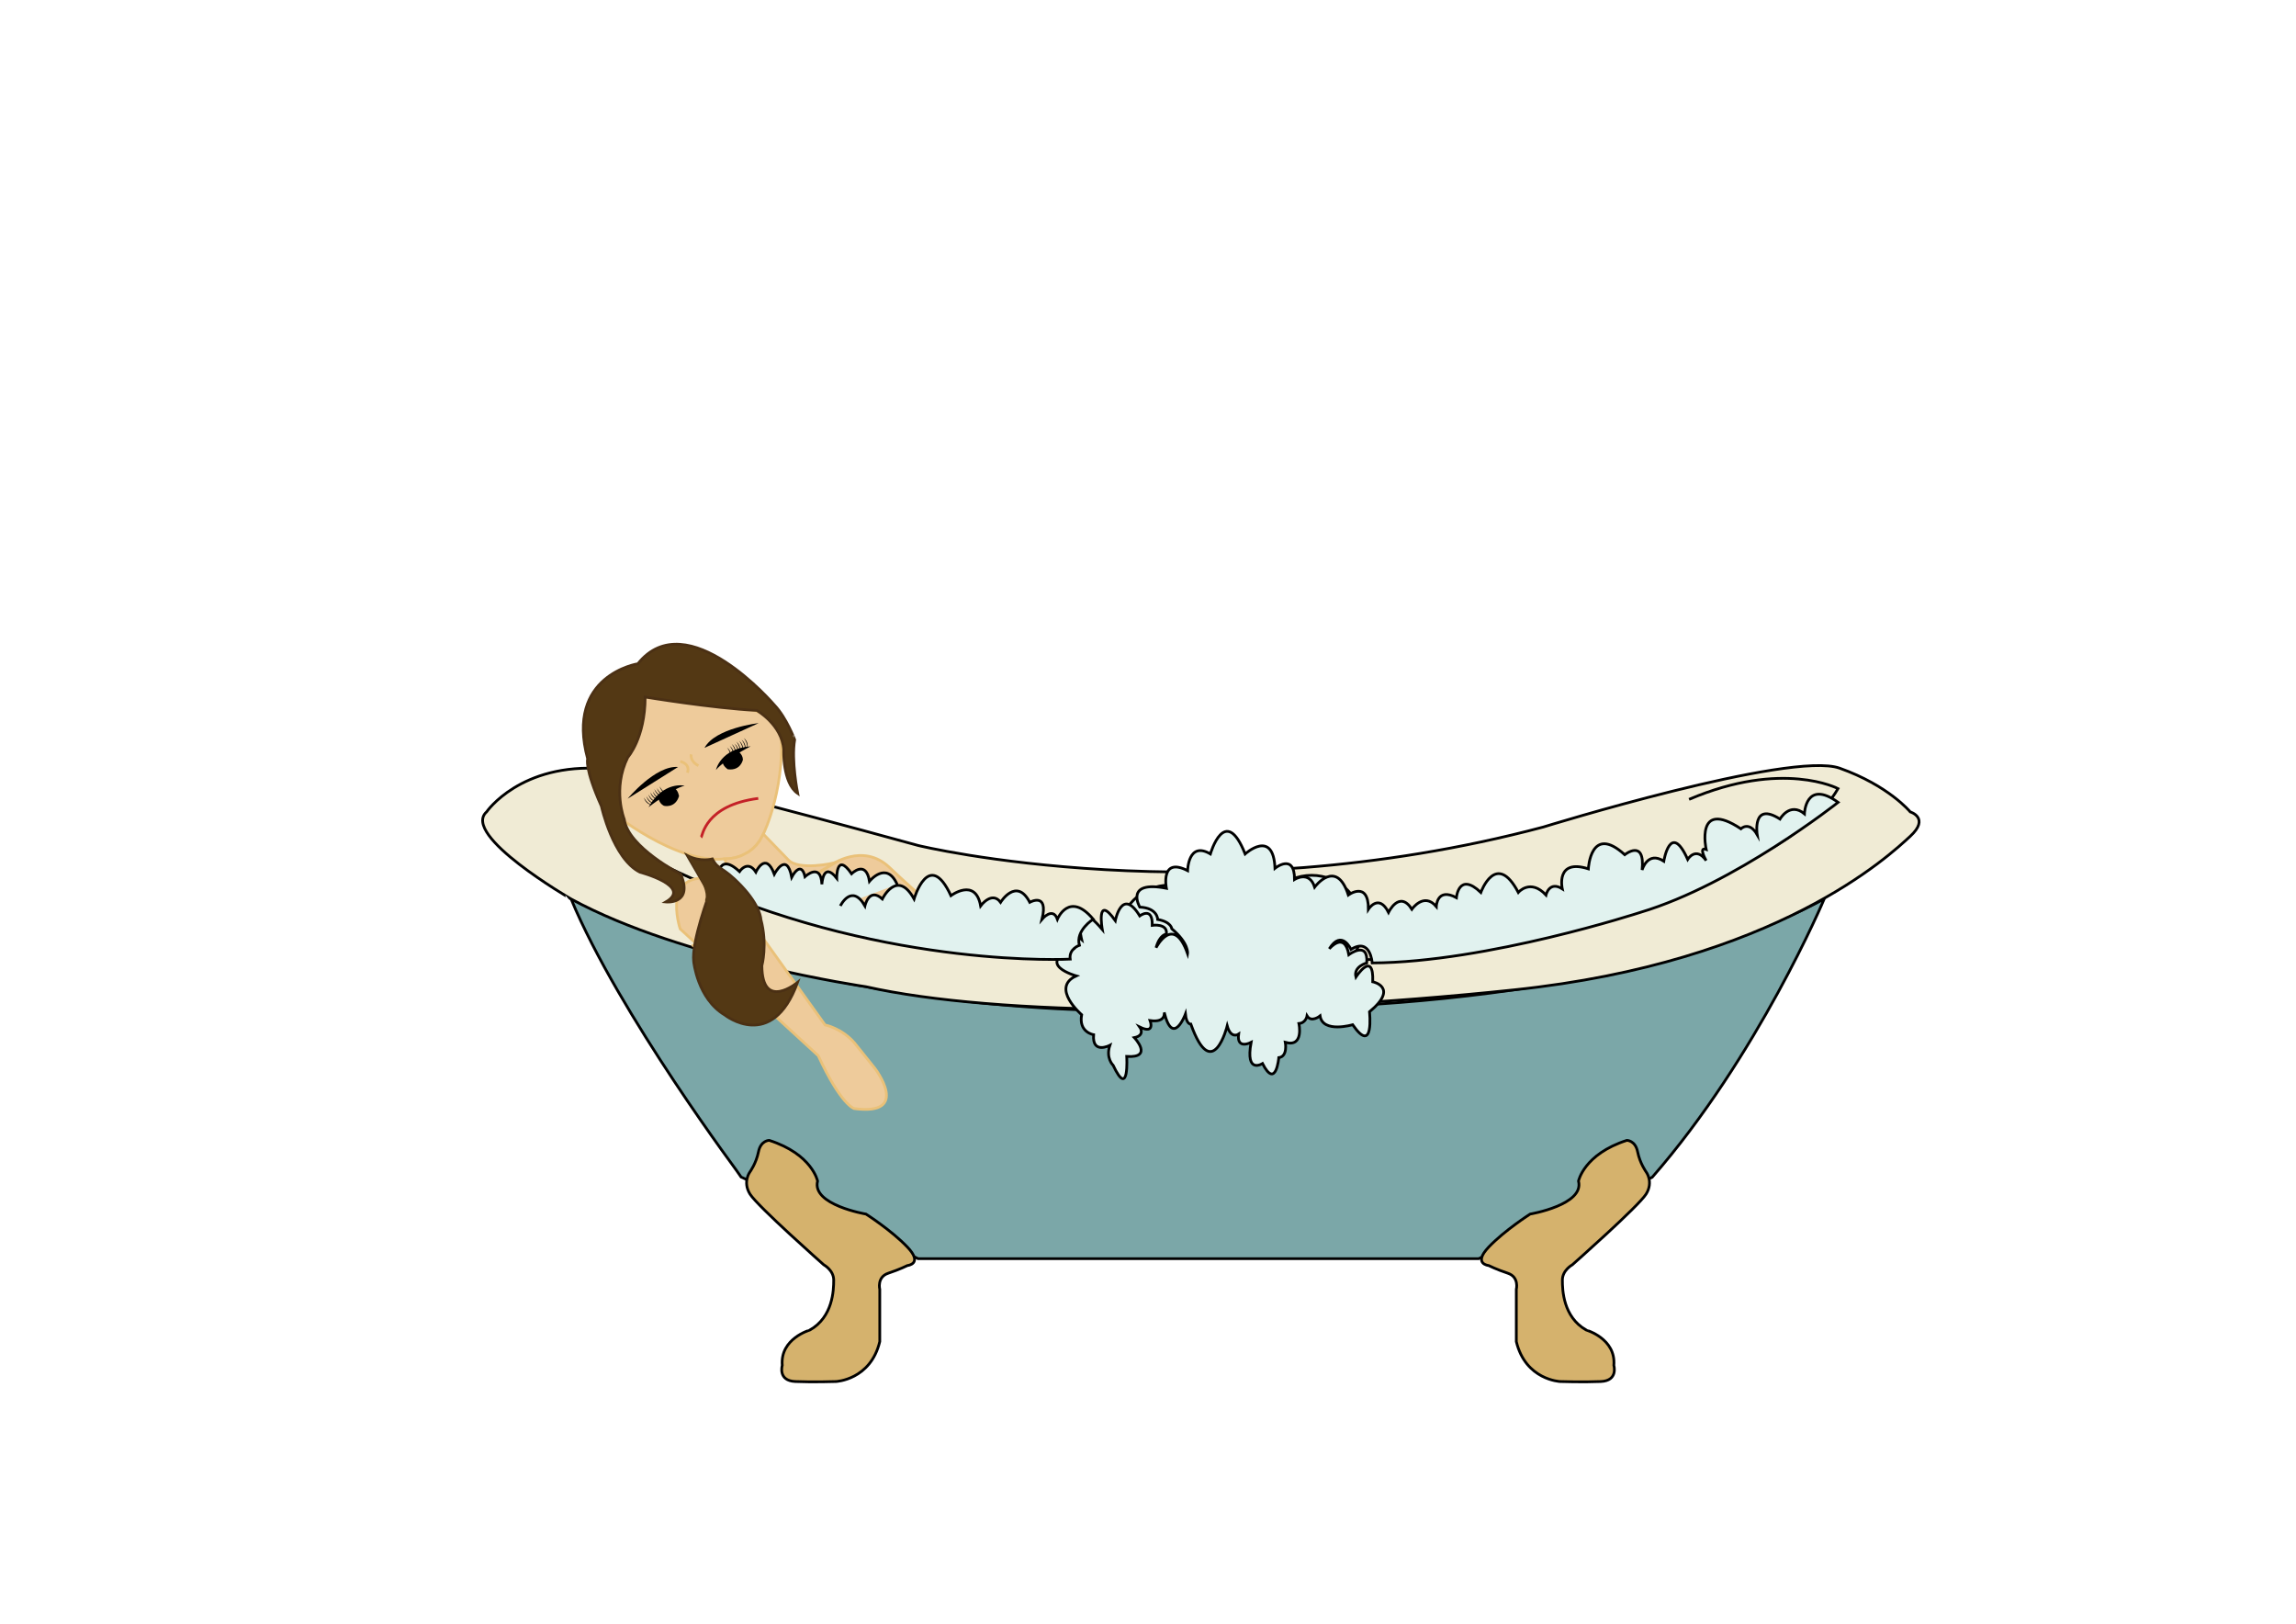
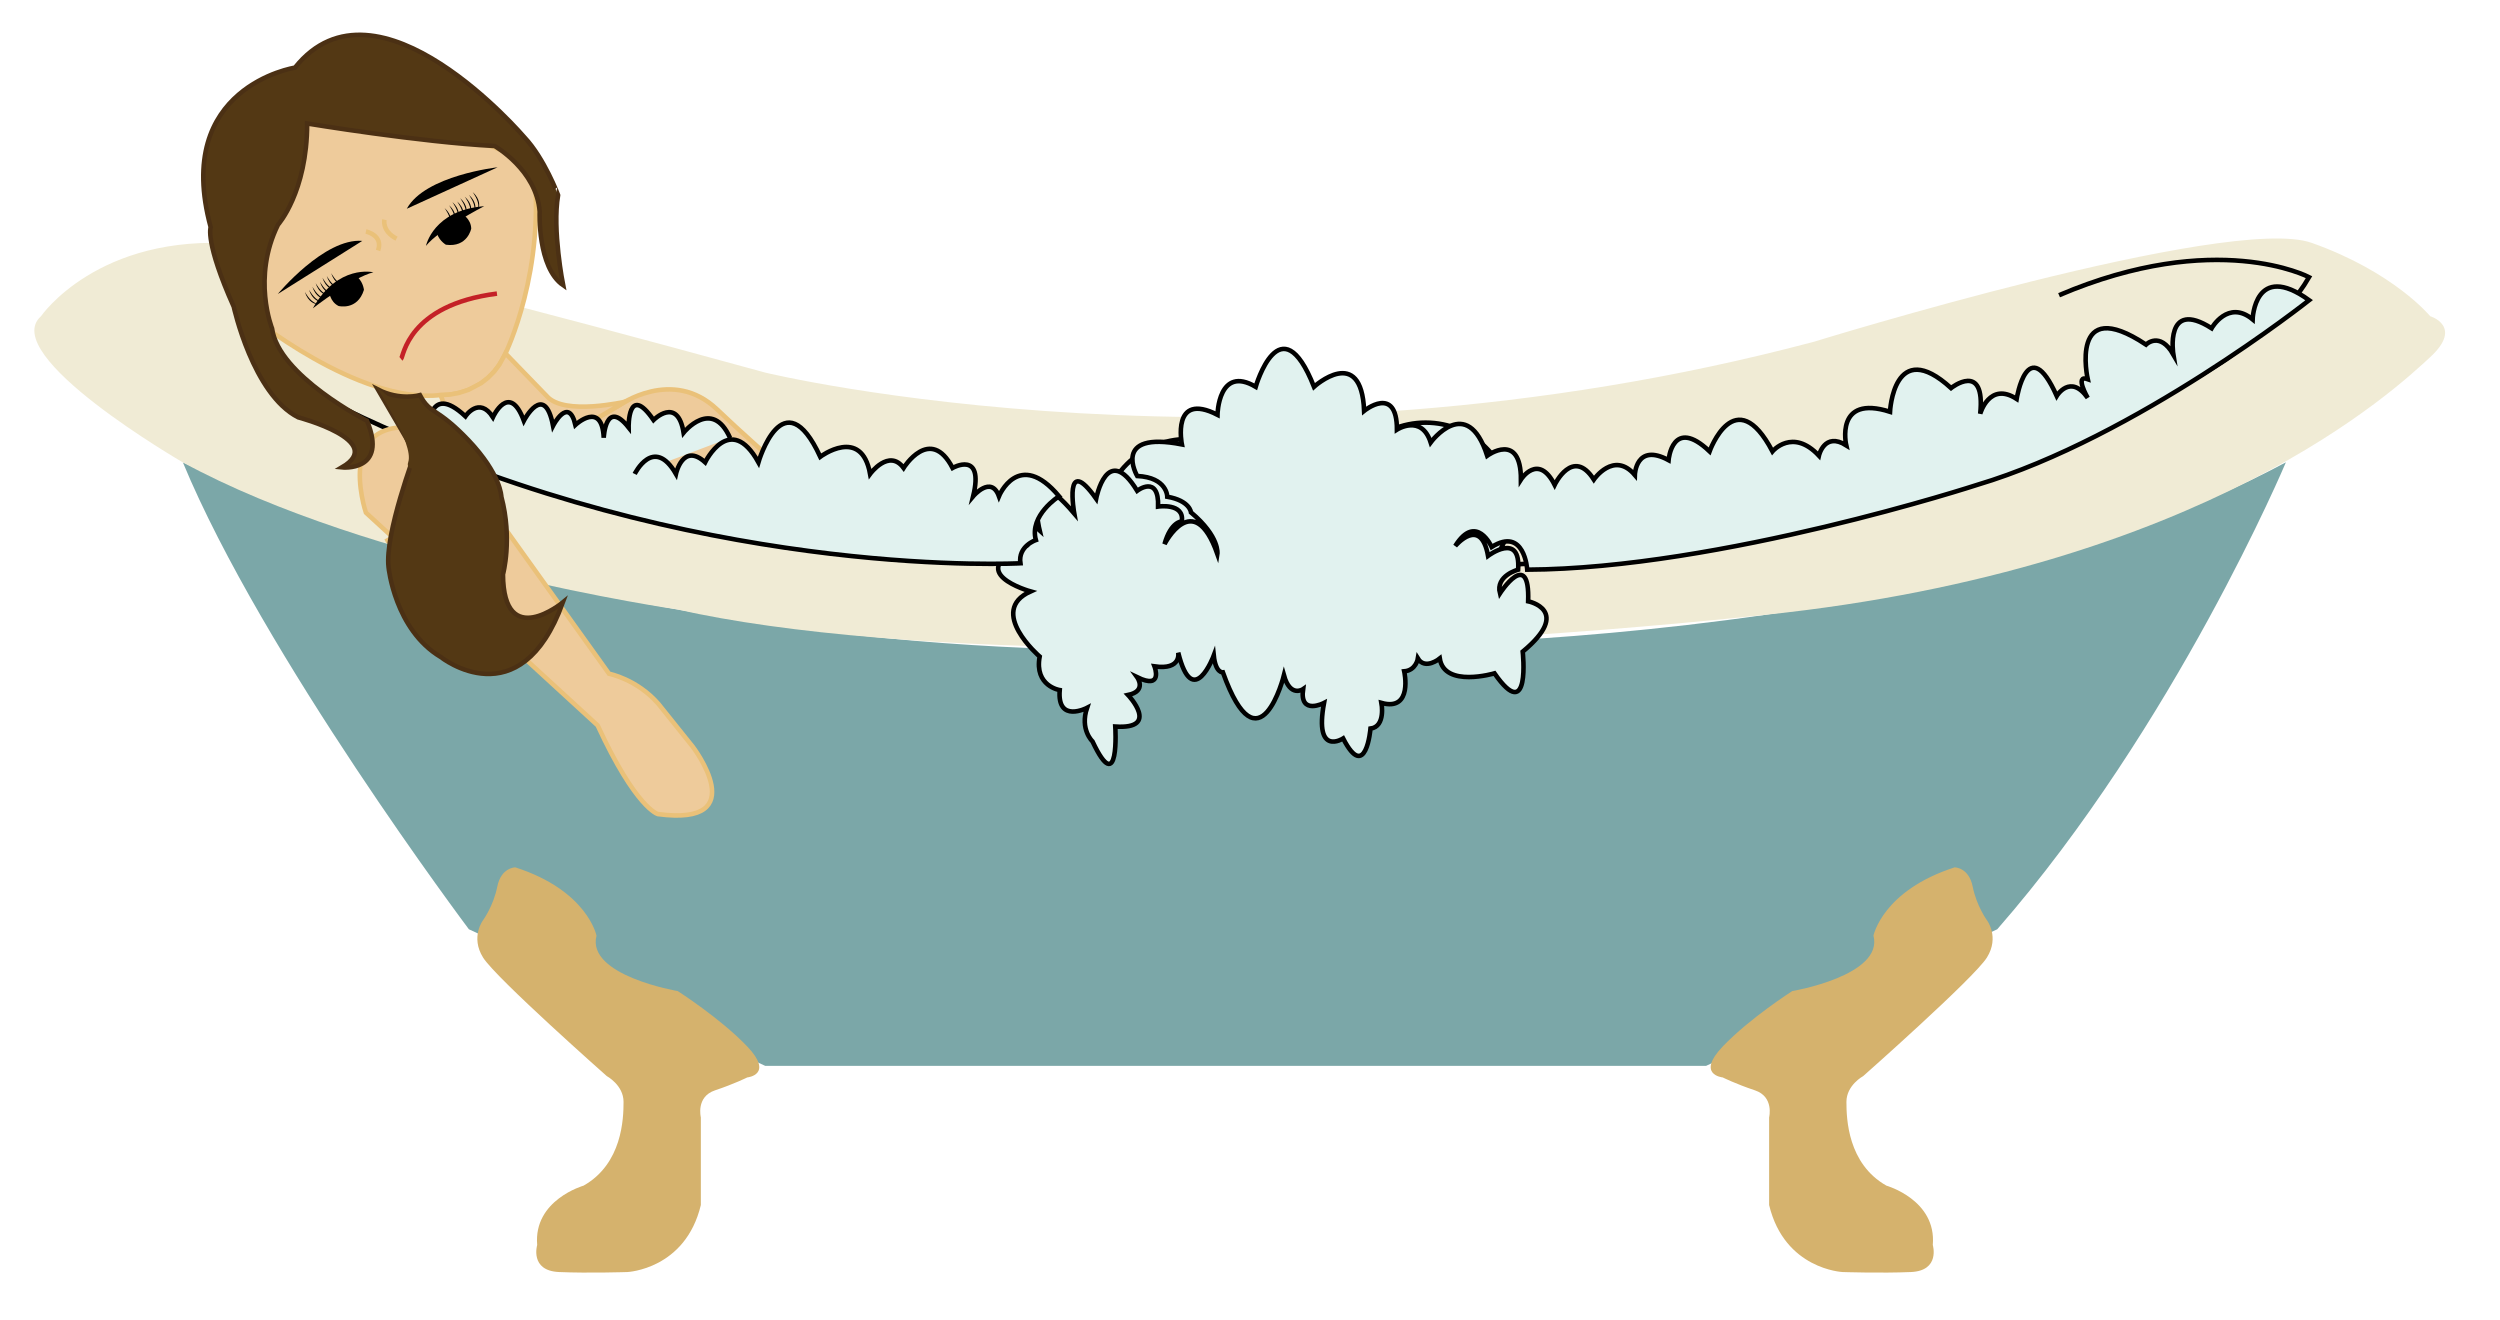
- <svg xmlns="http://www.w3.org/2000/svg" version="1.1" x="0px" y="0px" viewBox="0 0 841.89 595.28" style="enable-background:new 0 0 841.89 595.28;" xml:space="preserve">
+ <svg xmlns="http://www.w3.org/2000/svg" version="1.1" x="0px" y="0px" viewBox="0 0 546.23 288.32" style="enable-background:new 0 0 546.23 288.32;" xml:space="preserve">
  <style type="text/css">
- 	.st0{fill:#7BA7A8;stroke:#000000;stroke-miterlimit:10;}
- 	.st1{fill:#F0EBD5;stroke:#000000;stroke-miterlimit:10;}
- 	.st2{fill:#D5B26D;stroke:#000000;stroke-miterlimit:10;}
+ 	.st0{fill:#7BA7A8;}
+ 	.st1{fill:#F0EBD5;}
+ 	.st2{fill:#D5B26D;}
	.st3{fill:none;stroke:#000000;stroke-miterlimit:10;}
	.st4{fill:#EECB9B;stroke:#EAC179;stroke-miterlimit:10;}
- 	.st5{display:none;}
- 	.st6{display:inline;fill:#D0ECEC;}
- 	.st7{display:inline;}
- 	.st8{fill:#ED1C24;}
- 	.st9{fill:none;stroke:#C42127;stroke-miterlimit:10;}
- 	.st10{fill:#E1F2EF;stroke:#000000;stroke-miterlimit:10;}
- 	.st11{fill:#533814;stroke:#4B3014;stroke-miterlimit:10;}
- 	.st12{fill:#533814;}
+ 	.st5{fill:none;stroke:#C42127;stroke-miterlimit:10;}
+ 	.st6{fill:#E1F2EF;stroke:#000000;stroke-miterlimit:10;}
+ 	.st7{fill:#533814;stroke:#4B3014;stroke-miterlimit:10;}
+ 	.st8{fill:#533814;}
</style>
  <g id="bath">
-     <path class="st0" d="M209.4,329.57c0,0,98.55,48.53,242.14,40.08c0,0,135.71,3.74,217.36-40.08c0,0-24.21,57.54-63.07,102.03   l-63.63,29.85H336.67l-64.76-29.85C271.91,431.59,226.86,371.7,209.4,329.57z" />
-     <path class="st1" d="M178.43,297.64c0,0,12.39-18.09,42.8-15.83c0,0,0.56-3.38,115.44,28.16c0,0,106.43,25.9,229.19-6.76   c0,0,90.66-27.98,108.68-21.59c18.02,6.39,25.9,16.03,25.9,16.03s7.32,2.19,0,8.94s-48.83,46.16-145.21,56.3   c-96.37,10.15-190.16,9.58-237.71-1.15c0,0-67.02-9.74-108.13-32.16C209.4,329.57,168.85,306.14,178.43,297.64z" />
-     <path class="st2" d="M286.83,500.58c0,0-1.69,5.63,4.79,5.91c6.48,0.28,14.92,0,14.92,0s12.67-0.56,16.05-14.64V472.7   c0,0-1.13-4.5,3.1-5.91c4.22-1.41,7.04-2.82,7.04-2.82s5.91-0.56,0-6.76s-15.2-12.11-15.2-12.11s-19.99-3.38-17.74-12.11   c0,0-1.97-9.85-17.74-14.92c0,0-3.1,0-3.94,4.22c-0.84,4.22-3.1,7.32-3.1,7.32s-2.82,3.66,0,8.17c2.82,4.5,27.03,25.9,27.03,25.9   s3.66,1.97,3.66,5.63s-0.28,13.51-8.73,18.3C296.97,487.62,285.99,490.72,286.83,500.58z" />
-     <path class="st2" d="M591.76,500.58c0,0,1.69,5.63-4.79,5.91c-6.48,0.28-14.92,0-14.92,0s-12.67-0.56-16.05-14.64V472.7   c0,0,1.13-4.5-3.1-5.91s-7.04-2.82-7.04-2.82s-5.91-0.56,0-6.76c5.91-6.19,15.2-12.11,15.2-12.11s19.99-3.38,17.74-12.11   c0,0,1.97-9.85,17.74-14.92c0,0,3.1,0,3.94,4.22s3.1,7.32,3.1,7.32s2.82,3.66,0,8.17c-2.82,4.5-27.03,25.9-27.03,25.9   s-3.66,1.97-3.66,5.63s0.28,13.51,8.73,18.3C581.62,487.62,592.6,490.72,591.76,500.58z" />
+     <path class="st0" d="M39.95,101.01c0,0,98.55,48.53,242.14,40.08c0,0,135.71,3.74,217.36-40.08c0,0-24.21,57.54-63.07,102.03   l-63.63,29.85H167.21l-64.76-29.85C102.45,203.03,57.4,143.14,39.95,101.01z" />
+     <path class="st1" d="M8.97,69.08c0,0,12.39-18.09,42.8-15.83c0,0,0.56-3.38,115.44,28.16c0,0,106.43,25.9,229.19-6.76   c0,0,90.66-27.98,108.68-21.59s25.9,16.03,25.9,16.03s7.32,2.19,0,8.94s-48.83,46.16-145.21,56.3   c-96.37,10.15-190.16,9.58-237.71-1.15c0,0-67.02-9.74-108.13-32.16C39.95,101.01-0.61,77.58,8.97,69.08z" />
+     <path class="st2" d="M117.37,272.02c0,0-1.69,5.63,4.79,5.91c6.48,0.28,14.92,0,14.92,0s12.67-0.56,16.05-14.64v-19.15   c0,0-1.13-4.5,3.1-5.91c4.22-1.41,7.04-2.82,7.04-2.82s5.91-0.56,0-6.76c-5.91-6.19-15.2-12.11-15.2-12.11s-19.99-3.38-17.74-12.11   c0,0-1.97-9.85-17.74-14.92c0,0-3.1,0-3.94,4.22c-0.84,4.22-3.1,7.32-3.1,7.32s-2.82,3.66,0,8.17c2.82,4.5,27.03,25.9,27.03,25.9   s3.66,1.97,3.66,5.63s-0.28,13.51-8.73,18.3C127.51,259.06,116.53,262.16,117.37,272.02z" />
+     <path class="st2" d="M422.3,272.02c0,0,1.69,5.63-4.79,5.91c-6.48,0.28-14.92,0-14.92,0s-12.67-0.56-16.05-14.64v-19.15   c0,0,1.13-4.5-3.1-5.91c-4.22-1.41-7.04-2.82-7.04-2.82s-5.91-0.56,0-6.76c5.91-6.19,15.2-12.11,15.2-12.11s19.99-3.38,17.74-12.11   c0,0,1.97-9.85,17.74-14.92c0,0,3.1,0,3.94,4.22c0.84,4.22,3.1,7.32,3.1,7.32s2.82,3.66,0,8.17c-2.82,4.5-27.03,25.9-27.03,25.9   s-3.66,1.97-3.66,5.63s0.28,13.51,8.73,18.3C412.17,259.06,423.15,262.16,422.3,272.02z" />
    <g id="Layer_10">
-       <path class="st3" d="M227.98,308.83c0,0,74.89,48.43,190.33,42.23c0,0,85.03,5.07,125.01-3.94c0,0,109.25-20.84,130.64-58    c0,0-20.27-10.7-54.62,3.94" />
+       <path class="st3" d="M58.53,80.27c0,0,74.89,48.43,190.33,42.23c0,0,85.03,5.07,125.01-3.94c0,0,109.25-20.84,130.64-58    c0,0-20.27-10.7-54.62,3.94" />
    </g>
  </g>
  <g id="arm2">
-     <path class="st4" d="M290.52,325.41l14.14-8.24c0,0,11.7-8.49,21.5,0.86c9.79,9.35,25.34,22.52,25.34,22.52s-24.03-0.56-24.78,0   c-0.75,0.56-26.84-4.13-27.78-5.07C298,334.55,290.52,325.41,290.52,325.41" />
-   </g>
-   <g id="body" class="st5">
-     <path class="st6" d="M319.98,400.43l45.26-28.88c-8.25-9.43-8.51-16.83-8.51-16.83s1.01,1.58,1.11-8.73   c0.1-10.31,15.07-14.07,15.07-14.07c-8.12-21.1-25.63-30.4-25.63-30.4c-14.96-12.28-32.64,7.47-33.59,8.07   c0,0-11.04,17.73-28.54,18.21c-1.13,0.03-26.31,8.32-21.48,27.06c0,0,1.06,19.81,16.77,36.06c0,0,9.72-11.99,19.11-7.74   c9.39,4.25,8.38,2.67,8.38,2.67s6.6,3.36,11.68,14.81l45.26-28.88" />
-     <g class="st7">
-       <rect x="321.81" y="326.59" transform="matrix(0.843 -0.5379 0.5379 0.843 -124.6196 227.9383)" class="st8" width="12.78" height="1.77" />
-       <rect x="321.81" y="326.59" transform="matrix(0.5379 0.843 -0.843 0.5379 427.7362 -125.35)" class="st8" width="12.78" height="1.77" />
-     </g>
+     <path class="st4" d="M121.06,96.85l14.14-8.24c0,0,11.7-8.49,21.5,0.86c9.79,9.35,25.34,22.52,25.34,22.52s-24.03-0.56-24.78,0   c-0.75,0.56-26.84-4.13-27.78-5.07C128.54,105.99,121.06,96.85,121.06,96.85" />
  </g>
  <g id="head">
    <g>
-       <path class="st4" d="M277.34,260.71c-0.43-0.38-40.65-9.12-40.65-9.12l-12.97,45.65c0,0,23.96,19.69,42.01,17.63    c0,0,9.87,0.6,14.17-9.1c0,0,9.01-18.32,6.08-41.5L277.34,260.71z" />
-       <path class="st4" d="M306.13,316.31c0,0-13.4,3.15-17.2-1.19l-9.04-9.34l-1.33,2.45l-1.15,1.52l-1.37,1.38l-1.45,1.13l-2.78,1.47    l-2.18,0.7l-1.94,0.35l-1.96,0.1l3.67,9.93c0,0,2.29,12.37-15.71,22.06L306.13,316.31z" />
+       <path class="st4" d="M107.88,32.15c-0.43-0.38-40.65-9.12-40.65-9.12L54.26,68.69c0,0,23.96,19.69,42.01,17.63    c0,0,9.87,0.6,14.17-9.1c0,0,9.01-18.32,6.08-41.5L107.88,32.15z" />
+       <path class="st4" d="M136.68,87.75c0,0-13.4,3.15-17.2-1.19l-9.04-9.34l-1.33,2.45l-1.15,1.52l-1.37,1.38l-1.45,1.13l-2.78,1.47    l-2.18,0.7l-1.94,0.35l-1.96,0.1l3.67,9.93c0,0,2.29,12.37-15.71,22.06L136.68,87.75z" />
    </g>
    <g id="eyes">
-       <path d="M230.15,292.8c0,0,10.18-12.28,18.47-11.61L230.15,292.8z" />
-       <path d="M278.17,265.11c0,0-15.85,1.76-19.84,9.06L278.17,265.11z" />
-       <path d="M237.8,295.93c0,0,8.7-6.78,13.23-7.88C251.03,288.05,243.28,286.2,237.8,295.93z" />
-       <path d="M243.44,295.42c0,0,4.12,1.05,5.54-3.53c0,0-0.23-2.26-2.02-3.17l-5.6,3.44C241.36,292.16,241.48,294.45,243.44,295.42z" />
-       <path d="M238.38,294.95c0,0-1.62-0.3-2.31-2.61c0,0,1.08,2.09,2.48,2.5" />
-       <path d="M240.03,293.81c0,0-1.62-0.3-2.31-2.61c0,0,1.08,2.09,2.48,2.5" />
-       <path d="M239.28,294.46c0,0-1.62-0.3-2.31-2.61c0,0,1.08,2.09,2.48,2.5" />
-       <path d="M240.74,293.02c0,0-1.62-0.3-2.31-2.61c0,0,1.08,2.09,2.48,2.5" />
-       <path d="M241.67,292.73c0,0-1.62-0.3-2.31-2.61c0,0,1.08,2.09,2.48,2.5" />
-       <path d="M243.16,291.47c0,0-1.62-0.3-2.31-2.61c0,0,1.08,2.09,2.48,2.5" />
-       <path d="M242.23,291.84c0,0-1.62-0.3-2.31-2.61c0,0,1.08,2.09,2.48,2.5" />
-       <path d="M244.14,290.85c0,0-1.62-0.3-2.31-2.61c0,0,1.08,2.09,2.48,2.5" />
+       <path d="M60.69,64.24c0,0,10.18-12.28,18.47-11.61L60.69,64.24z" />
+       <path d="M108.72,36.55c0,0-15.85,1.76-19.84,9.06L108.72,36.55z" />
+       <path d="M68.35,67.37c0,0,8.7-6.78,13.23-7.88C81.58,59.49,73.83,57.64,68.35,67.37z" />
+       <path d="M73.98,66.86c0,0,4.12,1.05,5.54-3.53c0,0-0.23-2.26-2.02-3.17l-5.6,3.44C71.9,63.6,72.02,65.89,73.98,66.86z" />
+       <path d="M68.93,66.39c0,0-1.62-0.3-2.31-2.61c0,0,1.08,2.09,2.48,2.5" />
+       <path d="M70.57,65.25c0,0-1.62-0.3-2.31-2.61c0,0,1.08,2.09,2.48,2.5" />
+       <path d="M69.83,65.9c0,0-1.62-0.3-2.31-2.61c0,0,1.08,2.09,2.48,2.5" />
+       <path d="M71.28,64.46c0,0-1.62-0.3-2.31-2.61c0,0,1.08,2.09,2.48,2.5" />
+       <path d="M72.22,64.17c0,0-1.62-0.3-2.31-2.61c0,0,1.08,2.09,2.48,2.5" />
+       <path d="M73.71,62.91c0,0-1.62-0.3-2.31-2.61c0,0,1.08,2.09,2.48,2.5" />
+       <path d="M72.77,63.28c0,0-1.62-0.3-2.31-2.61c0,0,1.08,2.09,2.48,2.5" />
+       <path d="M74.68,62.29c0,0-1.62-0.3-2.31-2.61c0,0,1.08,2.09,2.48,2.5" />
      <g>
-         <path d="M275.25,273.61c0,0-9.81,5.04-12.72,8.67C262.52,282.28,264.11,274.48,275.25,273.61z" />
-         <path d="M272.41,278.5c0,0-0.79,4.18-5.54,3.53c0,0-1.96-1.16-2.02-3.17l5.48-3.63C270.33,275.24,272.35,276.32,272.41,278.5z" />
-         <path d="M274.12,273.72c0,0,0.41-1.59-1.39-3.19c0,0,1.44,1.86,1.22,3.3" />
-         <path d="M272.39,274.73c0,0,0.41-1.59-1.39-3.19c0,0,1.44,1.86,1.22,3.3" />
-         <path d="M273.29,274.33c0,0,0.41-1.59-1.39-3.19c0,0,1.44,1.86,1.22,3.3" />
-         <path d="M271.37,275.04c0,0,0.41-1.59-1.39-3.19c0,0,1.44,1.86,1.22,3.3" />
-         <path d="M270.71,275.77c0,0,0.41-1.59-1.39-3.19c0,0,1.44,1.86,1.22,3.3" />
-         <path d="M268.95,276.59c0,0,0.41-1.59-1.39-3.19c0,0,1.44,1.86,1.22,3.3" />
-         <path d="M269.67,275.9c0,0,0.41-1.59-1.39-3.19c0,0,1.44,1.86,1.22,3.3" />
-         <path d="M267.97,277.21c0,0,0.41-1.59-1.39-3.19c0,0,1.44,1.86,1.22,3.3" />
+         <path d="M105.79,45.05c0,0-9.81,5.04-12.72,8.67C93.07,53.72,94.66,45.92,105.79,45.05z" />
+         <path d="M102.96,49.94c0,0-0.79,4.18-5.54,3.53c0,0-1.96-1.16-2.02-3.17l5.48-3.63C100.88,46.68,102.9,47.76,102.96,49.94z" />
+         <path d="M104.66,45.16c0,0,0.41-1.59-1.39-3.19c0,0,1.44,1.86,1.22,3.3" />
+         <path d="M102.93,46.17c0,0,0.41-1.59-1.39-3.19c0,0,1.44,1.86,1.22,3.3" />
+         <path d="M103.84,45.77c0,0,0.41-1.59-1.39-3.19c0,0,1.44,1.86,1.22,3.3" />
+         <path d="M101.92,46.48c0,0,0.41-1.59-1.39-3.19c0,0,1.44,1.86,1.22,3.3" />
+         <path d="M101.26,47.21c0,0,0.41-1.59-1.39-3.19c0,0,1.44,1.86,1.22,3.3" />
+         <path d="M99.49,48.03c0,0,0.41-1.59-1.39-3.19c0,0,1.44,1.86,1.22,3.3" />
+         <path d="M100.22,47.34c0,0,0.41-1.59-1.39-3.19c0,0,1.44,1.86,1.22,3.3" />
+         <path d="M98.52,48.65c0,0,0.41-1.59-1.39-3.19c0,0,1.44,1.86,1.22,3.3" />
      </g>
-       <path class="st4" d="M253.44,276.56c0,0-0.59,2.47,2.65,4.15" />
-       <path class="st4" d="M249.41,279.14c0,0,3.85,0.81,2.65,4.15" />
+       <path class="st4" d="M83.99,48c0,0-0.59,2.47,2.65,4.15" />
+       <path class="st4" d="M79.95,50.58c0,0,3.85,0.81,2.65,4.15" />
    </g>
-     <path class="st9" d="M257.07,306.99c0.57-0.45,1.37-11.76,20.96-14.28" />
+     <path class="st5" d="M87.62,78.43c0.57-0.45,1.37-11.76,20.96-14.28" />
  </g>
  <g id="bubble">
-     <circle class="st10" cx="428.89" cy="343.17" r="18.68" />
-     <circle class="st10" cx="480.94" cy="339.58" r="18.68" />
-     <path class="st10" d="M396.61,344.43c0,0-4.18-17.47,7.57-3.67c0,0-2.39-13.37,4.78-3.24c0,0,2.39-12.51,8.96-1.73   c0,0,4.78-3.67,4.58,3.45c0,0,5.77-0.86,5.18,3.24c0,0-2.39,0-3.78,4.96c0,0,6.37-12.51,11.55,2.16c0,0,0.6-3.74-5.77-9.09   c0,0-0.2-2.55-5.18-3.42c0,0,0.03-4.21-6.57-4.53c0,0-5.77-9.92,9.76-6.9c0,0-2.36-11.65,7.78-6.47c0,0,0.18-10.95,8.35-6.12   c0,0,5.38-18.63,12.74,0c0,0,10.35-9.4,10.95,5.26c0,0,7.17-5.82,7.17,4.1c0,0,5.38-3.45,7.37,2.8c0,0,7.96-10.8,12.35,2.9   c0,0,7.37-5.43,7.37,5.21c0,0,3.78-5.96,7.37,1.16c0,0,3.98-8.35,8.56-1.16c0,0,4.38-6.39,8.96-1c0,0,0.2-7.12,7.37-3.24   c0,0,0.8-9.66,8.96-1.92c0,0,5.58-15.51,13.74,0c0,0,4.38-5.22,10.15,0.94c0,0,1.19-5.27,5.97-2.26c0,0-2.59-11.21,9.56-7.33   c0,0,0.8-16.61,13.34-5.18c0,0,7.57-6.04,6.37,5.61c0,0,1.99-7.12,7.96-3.24c0,0,2.39-14.88,8.76-0.65c0,0,2.99-4.96,6.77,0.43   c0,0-2.99-5.18,0-4.1c0,0-4.18-18.76,12.74-7.55c0,0,2.99-3.02,5.97,2.16c0,0-1.99-12.32,8.36-5.73c0,0,3.58-6.38,8.96-1.94   c0,0,0.4-12.82,12.35-4.19c0,0-37.83,29.98-72.48,40.33c0,0-56.15,18.33-98.36,18.55c0,0-0.6-9.49-7.77-4.96   c0,0-3.38-7.55-7.96-0.22c0,0,5.58-6.69,7.17,2.16c0,0,7.17-5.39,6.57,3.02c0,0-4.98,1.29-3.98,5.18c0,0,6.57-10.14,6.17,1.73   c0,0,9.76,1.94-1.19,11c0,0,1.79,16.18-6.17,4.74c0,0-10.95,3.24-11.95-3.24c0,0-3.19,2.59-4.78,0c0,0-0.4,2.59-2.99,2.8   c0,0,1.99,8.84-4.98,6.9c0,0,1,5.18-2.39,5.61c0,0-1,11.86-5.97,2.16c0,0-6.37,4.1-4.18-7.76c0,0-5.38,2.8-4.58-3.02   c0,0-2.79,1.94-4.18-3.02c0,0-5.38,21.57-13.34-0.65c0,0-1.59,0.22-1.99-3.67c0,0-4.58,12.29-7.77-0.65c0,0,0.8,3.88-5.18,3.02   c0,0,1.99,5.18-3.79,2.37c0,0,2.19,3.02-1.99,3.88c0,0,7.17,7.55-2.79,6.9c0,0,1,15.96-4.98,3.24c0,0-2.79-2.59-1.19-7.33   c0,0-6.57,3.45-5.97-3.88c0,0-5.58-0.86-4.38-7.33c0,0-11.55-9.92-1.99-14.23c0,0-15.53-4.31-0.6-10.14   C394.02,347.66,387.45,336.01,396.61,344.43z" />
-     <path class="st10" d="M308.14,332.11c0,0,4.13-8.45,9.01,0c0,0,1.5-6.96,6.38-2.54c0,0,5.44-11.18,11.64,0   c0,0,5.44-18.67,13.51-1.21c0,0,9.01-6.76,10.89,3.75c0,0,4.13-5.63,7.32-1.31c0,0,5.82-9.39,10.7,0c0,0,6.95-3.94,4.5,6.19   c0,0,3.94-4.69,5.63,0c0,0,4.32-10.51,13.14,0c0,0-6.57,4.13-5.07,9.57c0,0-3.94,1.31-3.38,5.07c0,0-65.32,3.57-136.09-27.41   c0,0,2.63-5.44,6.76-1.13c0,0-0.38-11.45,8.07-3.57c0,0,3-4.5,6.01,0.19c0,0,3.57-7.84,6.76,0.77c0,0,4.5-8.66,6.38,1.1   c0,0,3.38-6.57,4.88-0.19c0,0,5.82-5.44,6.19,2.82c0,0,0.38-8.63,5.44-2.25c0,0-0.19-9.83,5.44-1.63c0,0,5.26-5.31,6.57,2.76   c0,0,6.19-7.7,10.14,1.13" />
+     <circle class="st6" cx="259.43" cy="114.61" r="18.68" />
+     <circle class="st6" cx="311.48" cy="111.02" r="18.68" />
+     <path class="st6" d="M227.15,115.87c0,0-4.18-17.47,7.57-3.67c0,0-2.39-13.37,4.78-3.24c0,0,2.39-12.51,8.96-1.73   c0,0,4.78-3.67,4.58,3.45c0,0,5.77-0.86,5.18,3.24c0,0-2.39,0-3.78,4.96c0,0,6.37-12.51,11.55,2.16c0,0,0.6-3.74-5.77-9.09   c0,0-0.2-2.55-5.18-3.42c0,0,0.03-4.21-6.57-4.53c0,0-5.77-9.92,9.76-6.9c0,0-2.36-11.65,7.78-6.47c0,0,0.18-10.95,8.35-6.12   c0,0,5.38-18.63,12.74,0c0,0,10.35-9.4,10.95,5.26c0,0,7.17-5.82,7.17,4.1c0,0,5.38-3.45,7.37,2.8c0,0,7.96-10.8,12.35,2.9   c0,0,7.37-5.43,7.37,5.21c0,0,3.78-5.96,7.37,1.16c0,0,3.98-8.35,8.56-1.16c0,0,4.38-6.39,8.96-1c0,0,0.2-7.12,7.37-3.24   c0,0,0.8-9.66,8.96-1.92c0,0,5.58-15.51,13.74,0c0,0,4.38-5.22,10.15,0.94c0,0,1.19-5.27,5.97-2.26c0,0-2.59-11.21,9.56-7.33   c0,0,0.8-16.61,13.34-5.18c0,0,7.57-6.04,6.37,5.61c0,0,1.99-7.12,7.96-3.24c0,0,2.39-14.88,8.76-0.65c0,0,2.99-4.96,6.77,0.43   c0,0-2.99-5.18,0-4.1c0,0-4.18-18.76,12.74-7.55c0,0,2.99-3.02,5.97,2.16c0,0-1.99-12.32,8.36-5.73c0,0,3.58-6.38,8.96-1.94   c0,0,0.4-12.82,12.35-4.19c0,0-37.83,29.98-72.48,40.33c0,0-56.15,18.33-98.36,18.55c0,0-0.6-9.49-7.77-4.96   c0,0-3.38-7.55-7.96-0.22c0,0,5.58-6.69,7.17,2.16c0,0,7.17-5.39,6.57,3.02c0,0-4.98,1.29-3.98,5.18c0,0,6.57-10.14,6.17,1.73   c0,0,9.76,1.94-1.19,11c0,0,1.79,16.18-6.17,4.74c0,0-10.95,3.24-11.95-3.24c0,0-3.19,2.59-4.78,0c0,0-0.4,2.59-2.99,2.8   c0,0,1.99,8.84-4.98,6.9c0,0,1,5.18-2.39,5.61c0,0-1,11.86-5.97,2.16c0,0-6.37,4.1-4.18-7.76c0,0-5.38,2.8-4.58-3.02   c0,0-2.79,1.94-4.18-3.02c0,0-5.38,21.57-13.34-0.65c0,0-1.59,0.22-1.99-3.67c0,0-4.58,12.29-7.77-0.65c0,0,0.8,3.88-5.18,3.02   c0,0,1.99,5.18-3.79,2.37c0,0,2.19,3.02-1.99,3.88c0,0,7.17,7.55-2.79,6.9c0,0,1,15.96-4.98,3.24c0,0-2.79-2.59-1.19-7.33   c0,0-6.57,3.45-5.97-3.88c0,0-5.58-0.86-4.38-7.33c0,0-11.55-9.92-1.99-14.23c0,0-15.53-4.31-0.6-10.14   C224.56,119.1,217.99,107.45,227.15,115.87z" />
+     <path class="st6" d="M138.68,103.55c0,0,4.13-8.45,9.01,0c0,0,1.5-6.96,6.38-2.54c0,0,5.44-11.18,11.64,0   c0,0,5.44-18.67,13.51-1.21c0,0,9.01-6.76,10.89,3.75c0,0,4.13-5.63,7.32-1.31c0,0,5.82-9.39,10.7,0c0,0,6.95-3.94,4.5,6.19   c0,0,3.94-4.69,5.63,0c0,0,4.32-10.51,13.14,0c0,0-6.57,4.13-5.07,9.57c0,0-3.94,1.31-3.38,5.07c0,0-65.32,3.57-136.09-27.41   c0,0,2.63-5.44,6.76-1.13c0,0-0.38-11.45,8.07-3.57c0,0,3-4.5,6.01,0.19c0,0,3.57-7.84,6.76,0.77c0,0,4.5-8.66,6.38,1.1   c0,0,3.38-6.57,4.88-0.19c0,0,5.82-5.44,6.19,2.82c0,0,0.38-8.63,5.44-2.25c0,0-0.19-9.83,5.44-1.63c0,0,5.26-5.31,6.57,2.76   c0,0,6.19-7.7,10.14,1.13" />
  </g>
  <g id="arm1">
-     <path class="st4" d="M249.41,340.56c0,0-8-23.62,15.25-17.71l37.87,52.91c0,0,6.07,1.16,10.79,6.59l7.48,9.33   c0,0,13.47,17.56-7.59,14.74c0,0-4.77-1.2-13.17-19.38L249.41,340.56z" />
+     <path class="st4" d="M79.95,112.01c0,0-8-23.62,15.25-17.71l37.87,52.91c0,0,6.07,1.16,10.79,6.59l7.48,9.33   c0,0,13.47,17.56-7.59,14.74c0,0-4.77-1.2-13.17-19.38L79.95,112.01z" />
  </g>
  <g id="hair">
-     <path class="st11" d="M284.04,258.57c0,0-32.16-37.76-50.14-15.23c0,0-26.77,4.17-18.42,34.85c0,0-1.27,3.28,5.04,17.38   c0,0,4.18,19.15,14.08,24.17c0,0,19.5,5.14,9.55,10.94c0,0,10.15,1.07,5.49-10.18c0,0-19.39-9.86-20.75-20.18   c0,0-4.44-11.06,1.3-22.66c0,0,6.36-7.08,6.37-22.12c0,0,24.6,4.08,40.96,4.92c0,0,9.18,5.23,9.85,14.36c0,0-0.53,12.16,5.12,16.06   c0,0-2.42-12.14-1.1-19.68C291.41,271.21,288.4,263.19,284.04,258.57z" />
-     <path class="st11" d="M261.21,314.9c0,0-4.34,1.26-9.17-1.22l8.1,13.9c0,0-6.66,17.63-5.78,24.95c0,0,1.36,13.6,11.41,19.59   c0,0,17.35,13.8,26.68-11.95c0,0-13,10.75-13.09-6.13c0,0,2.11-7.65-0.36-16.97c0,0-0.05-4.8-7.16-12.3   C264.72,317.3,263.54,319.26,261.21,314.9z" />
-     <path class="st12" d="M251.55,312.84c0,0,8.42,12.7,7.11,16.67c-1.31,3.96,10.66-1.42,10.66-1.42L251.55,312.84z" />
+     <path class="st7" d="M114.59,30.01c0,0-32.16-37.76-50.14-15.23c0,0-26.77,4.17-18.42,34.85c0,0-1.27,3.28,5.04,17.38   c0,0,4.18,19.15,14.08,24.17c0,0,19.5,5.14,9.55,10.94c0,0,10.15,1.07,5.49-10.18c0,0-19.39-9.86-20.75-20.18   c0,0-4.44-11.06,1.3-22.66c0,0,6.36-7.08,6.37-22.12c0,0,24.6,4.08,40.96,4.92c0,0,9.18,5.23,9.85,14.36c0,0-0.53,12.16,5.12,16.06   c0,0-2.42-12.14-1.1-19.68C121.95,42.65,118.95,34.63,114.59,30.01z" />
+     <path class="st7" d="M91.75,86.34c0,0-4.34,1.26-9.17-1.22l8.1,13.9c0,0-6.66,17.63-5.78,24.95c0,0,1.36,13.6,11.41,19.59   c0,0,17.35,13.8,26.68-11.95c0,0-13,10.75-13.09-6.13c0,0,2.11-7.65-0.36-16.97c0,0-0.05-4.8-7.16-12.3   C95.27,88.74,94.08,90.7,91.75,86.34z" />
+     <path class="st8" d="M82.09,84.29c0,0,8.42,12.7,7.11,16.67c-1.31,3.96,10.66-1.42,10.66-1.42L82.09,84.29z" />
  </g>
  <g id="Layer_12">
</g>
</svg>
